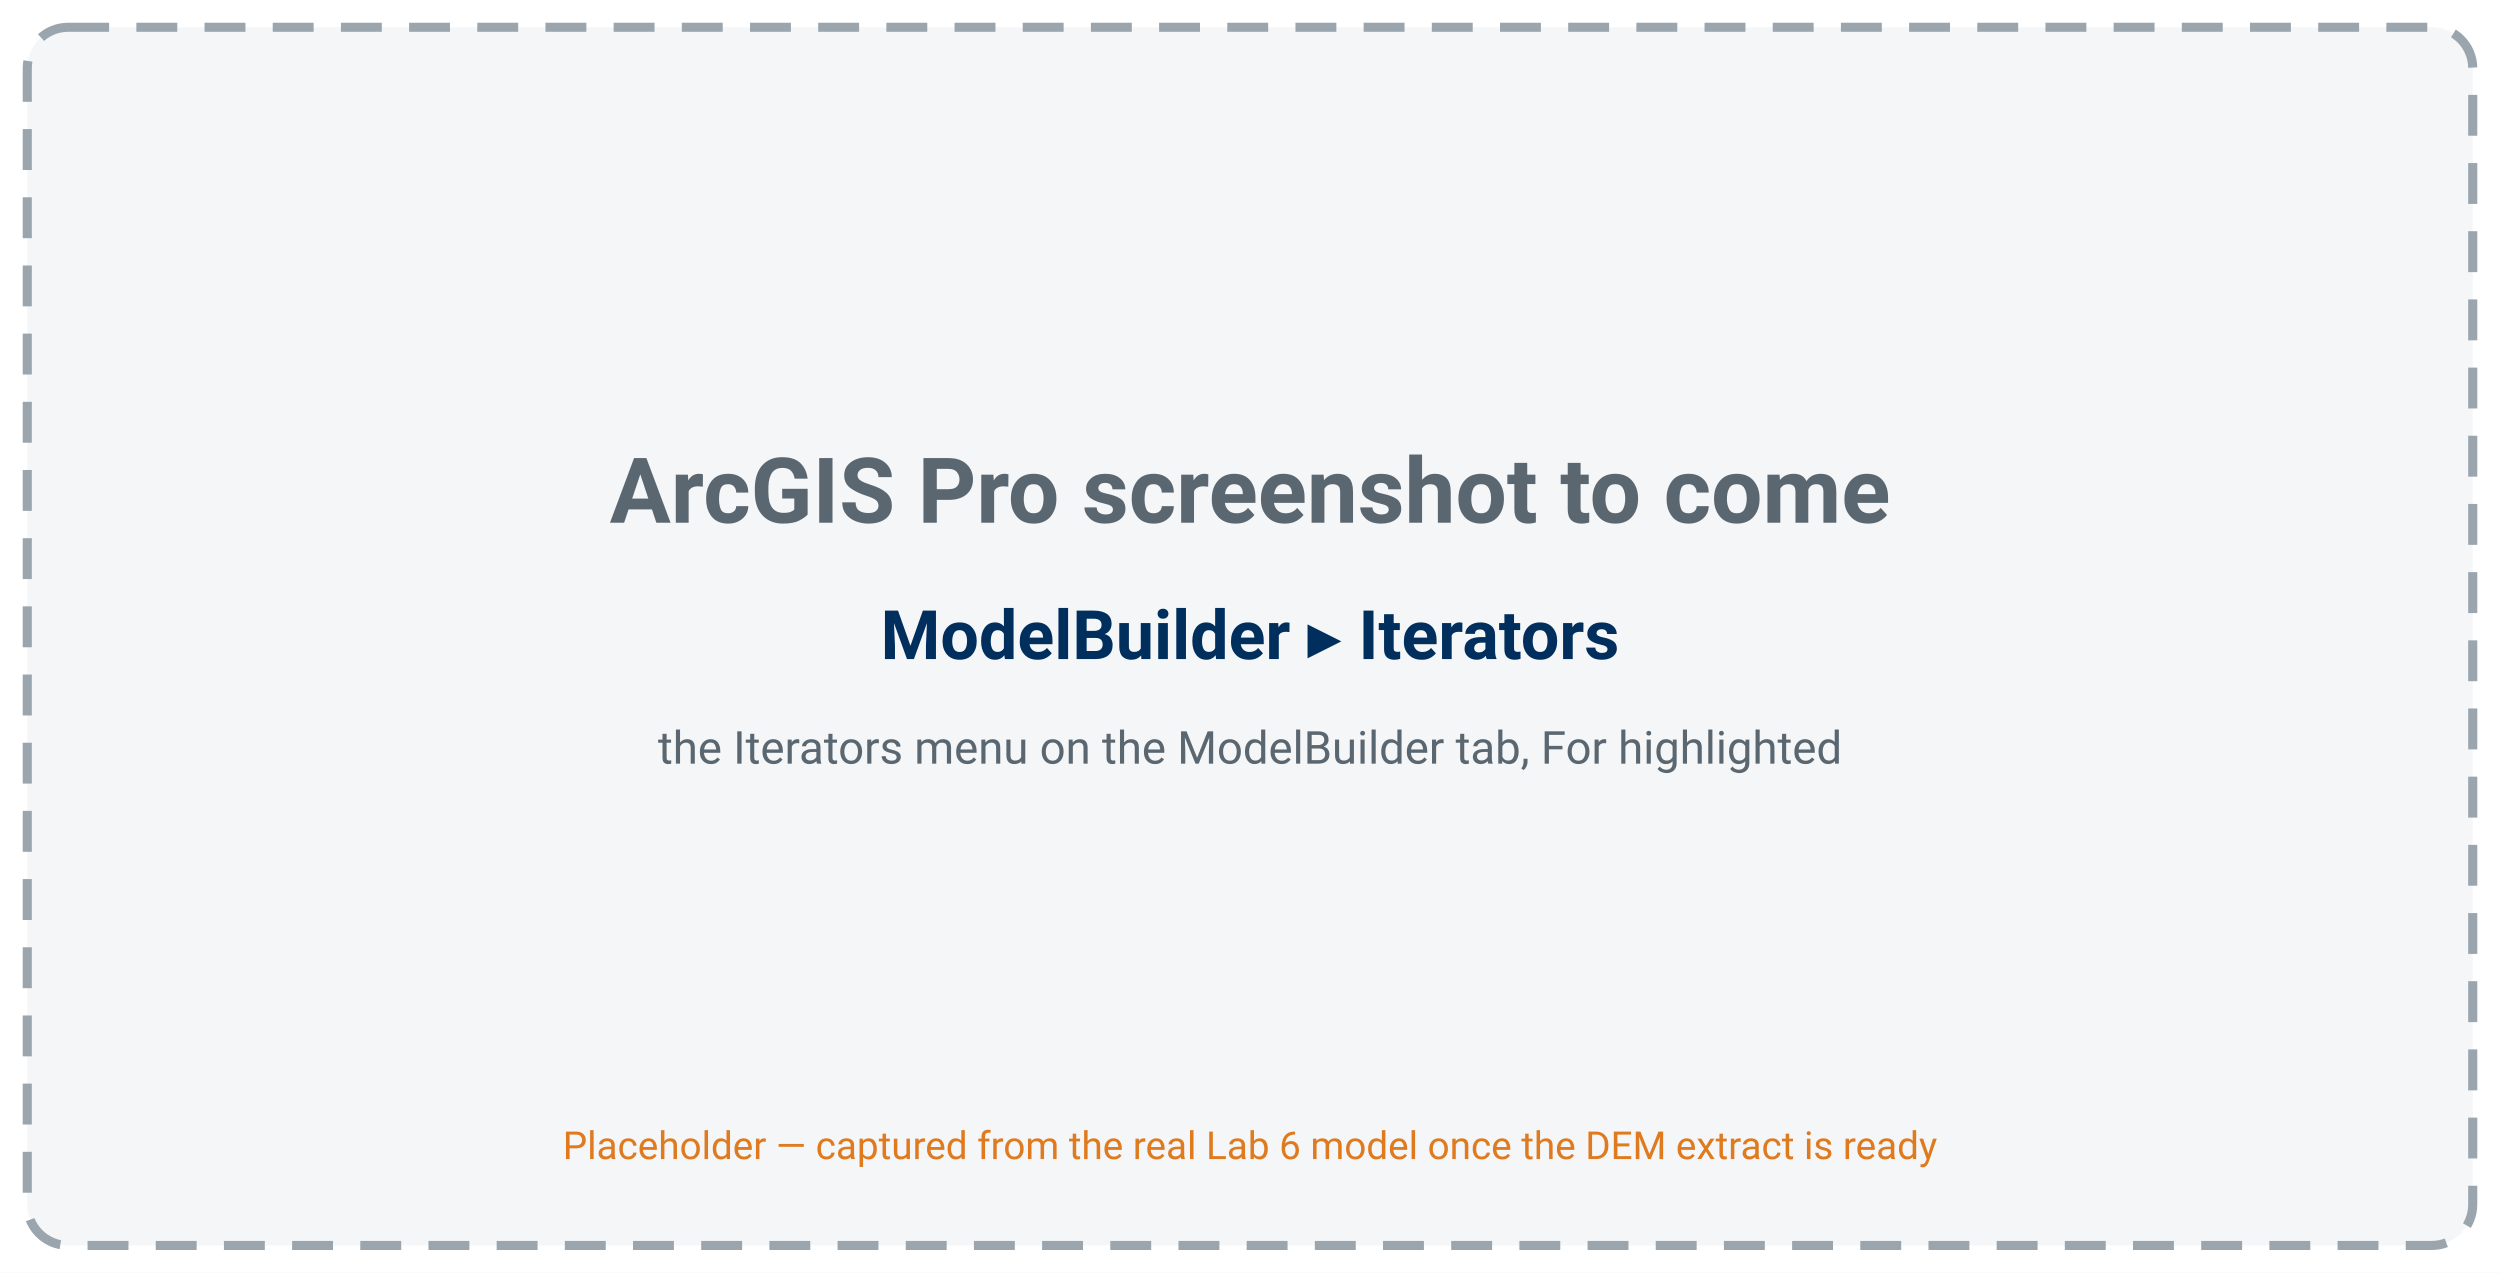
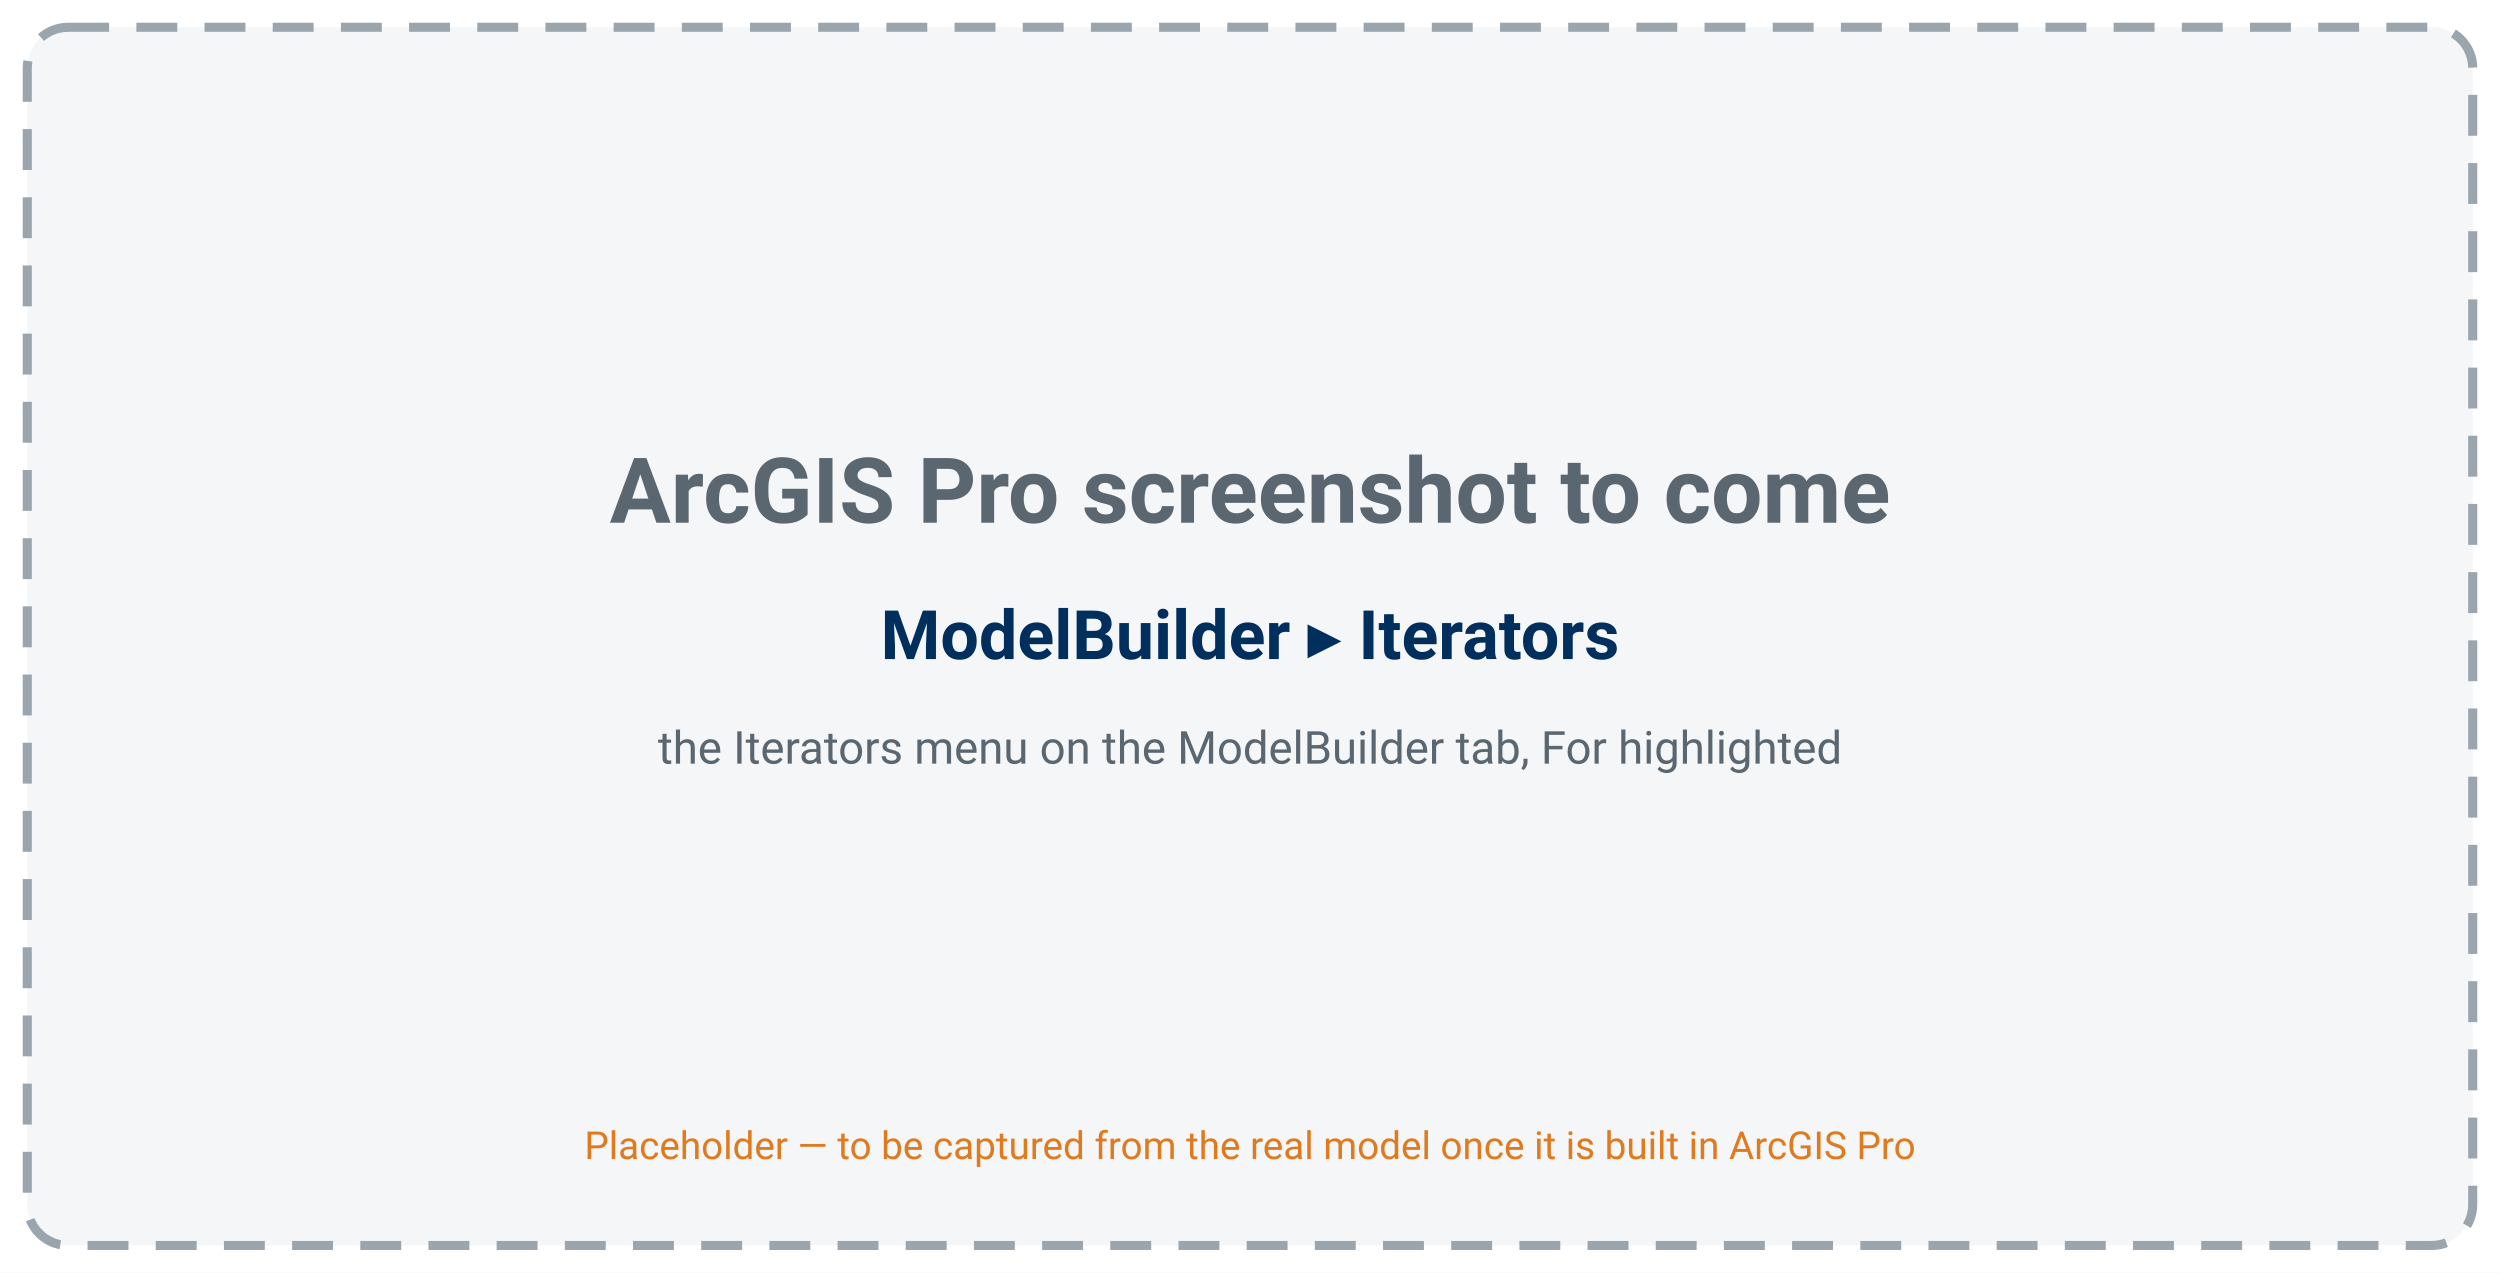
<svg xmlns="http://www.w3.org/2000/svg" viewBox="0 0 1100 560" width="1100" height="560" role="img" aria-label="Placeholder: ModelBuilder ▸ Iterators">
  <rect width="1100" height="560" fill="white" />
  <rect x="12" y="12" width="1076" height="536" rx="18" fill="#f4f6f8" stroke="#9aa5ae" stroke-width="4" stroke-dasharray="18 12" />
  <text x="550.0" y="230.0" font-family="Segoe UI, Roboto, Helvetica, Arial, sans-serif" font-size="40" font-weight="bold" fill="#5b6770" text-anchor="middle">ArcGIS Pro screenshot to come</text>
  <text x="550.0" y="290.0" font-family="Segoe UI, Roboto, Helvetica, Arial, sans-serif" font-size="30" font-weight="bold" fill="#002e5d" text-anchor="middle">ModelBuilder ▸ Iterators</text>
  <text x="550.0" y="336.0" font-family="Segoe UI, Roboto, Helvetica, Arial, sans-serif" font-size="20" font-weight="normal" fill="#5b6770" text-anchor="middle">the Iterators menu on the ModelBuilder tab, For highlighted</text>
-   <text x="550.0" y="510" font-family="Segoe UI, Roboto, Helvetica, Arial, sans-serif" font-size="17" font-weight="normal" fill="#e07a1f" text-anchor="middle">Placeholder — captured from the real Lab 6 model once the DEM extract is ready</text>
+   <text x="550.0" y="510" font-family="Segoe UI, Roboto, Helvetica, Arial, sans-serif" font-size="17" font-weight="normal" fill="#e07a1f" text-anchor="middle">Placeholder — to be captured from the real model once it is built in ArcGIS Pro</text>
</svg>
